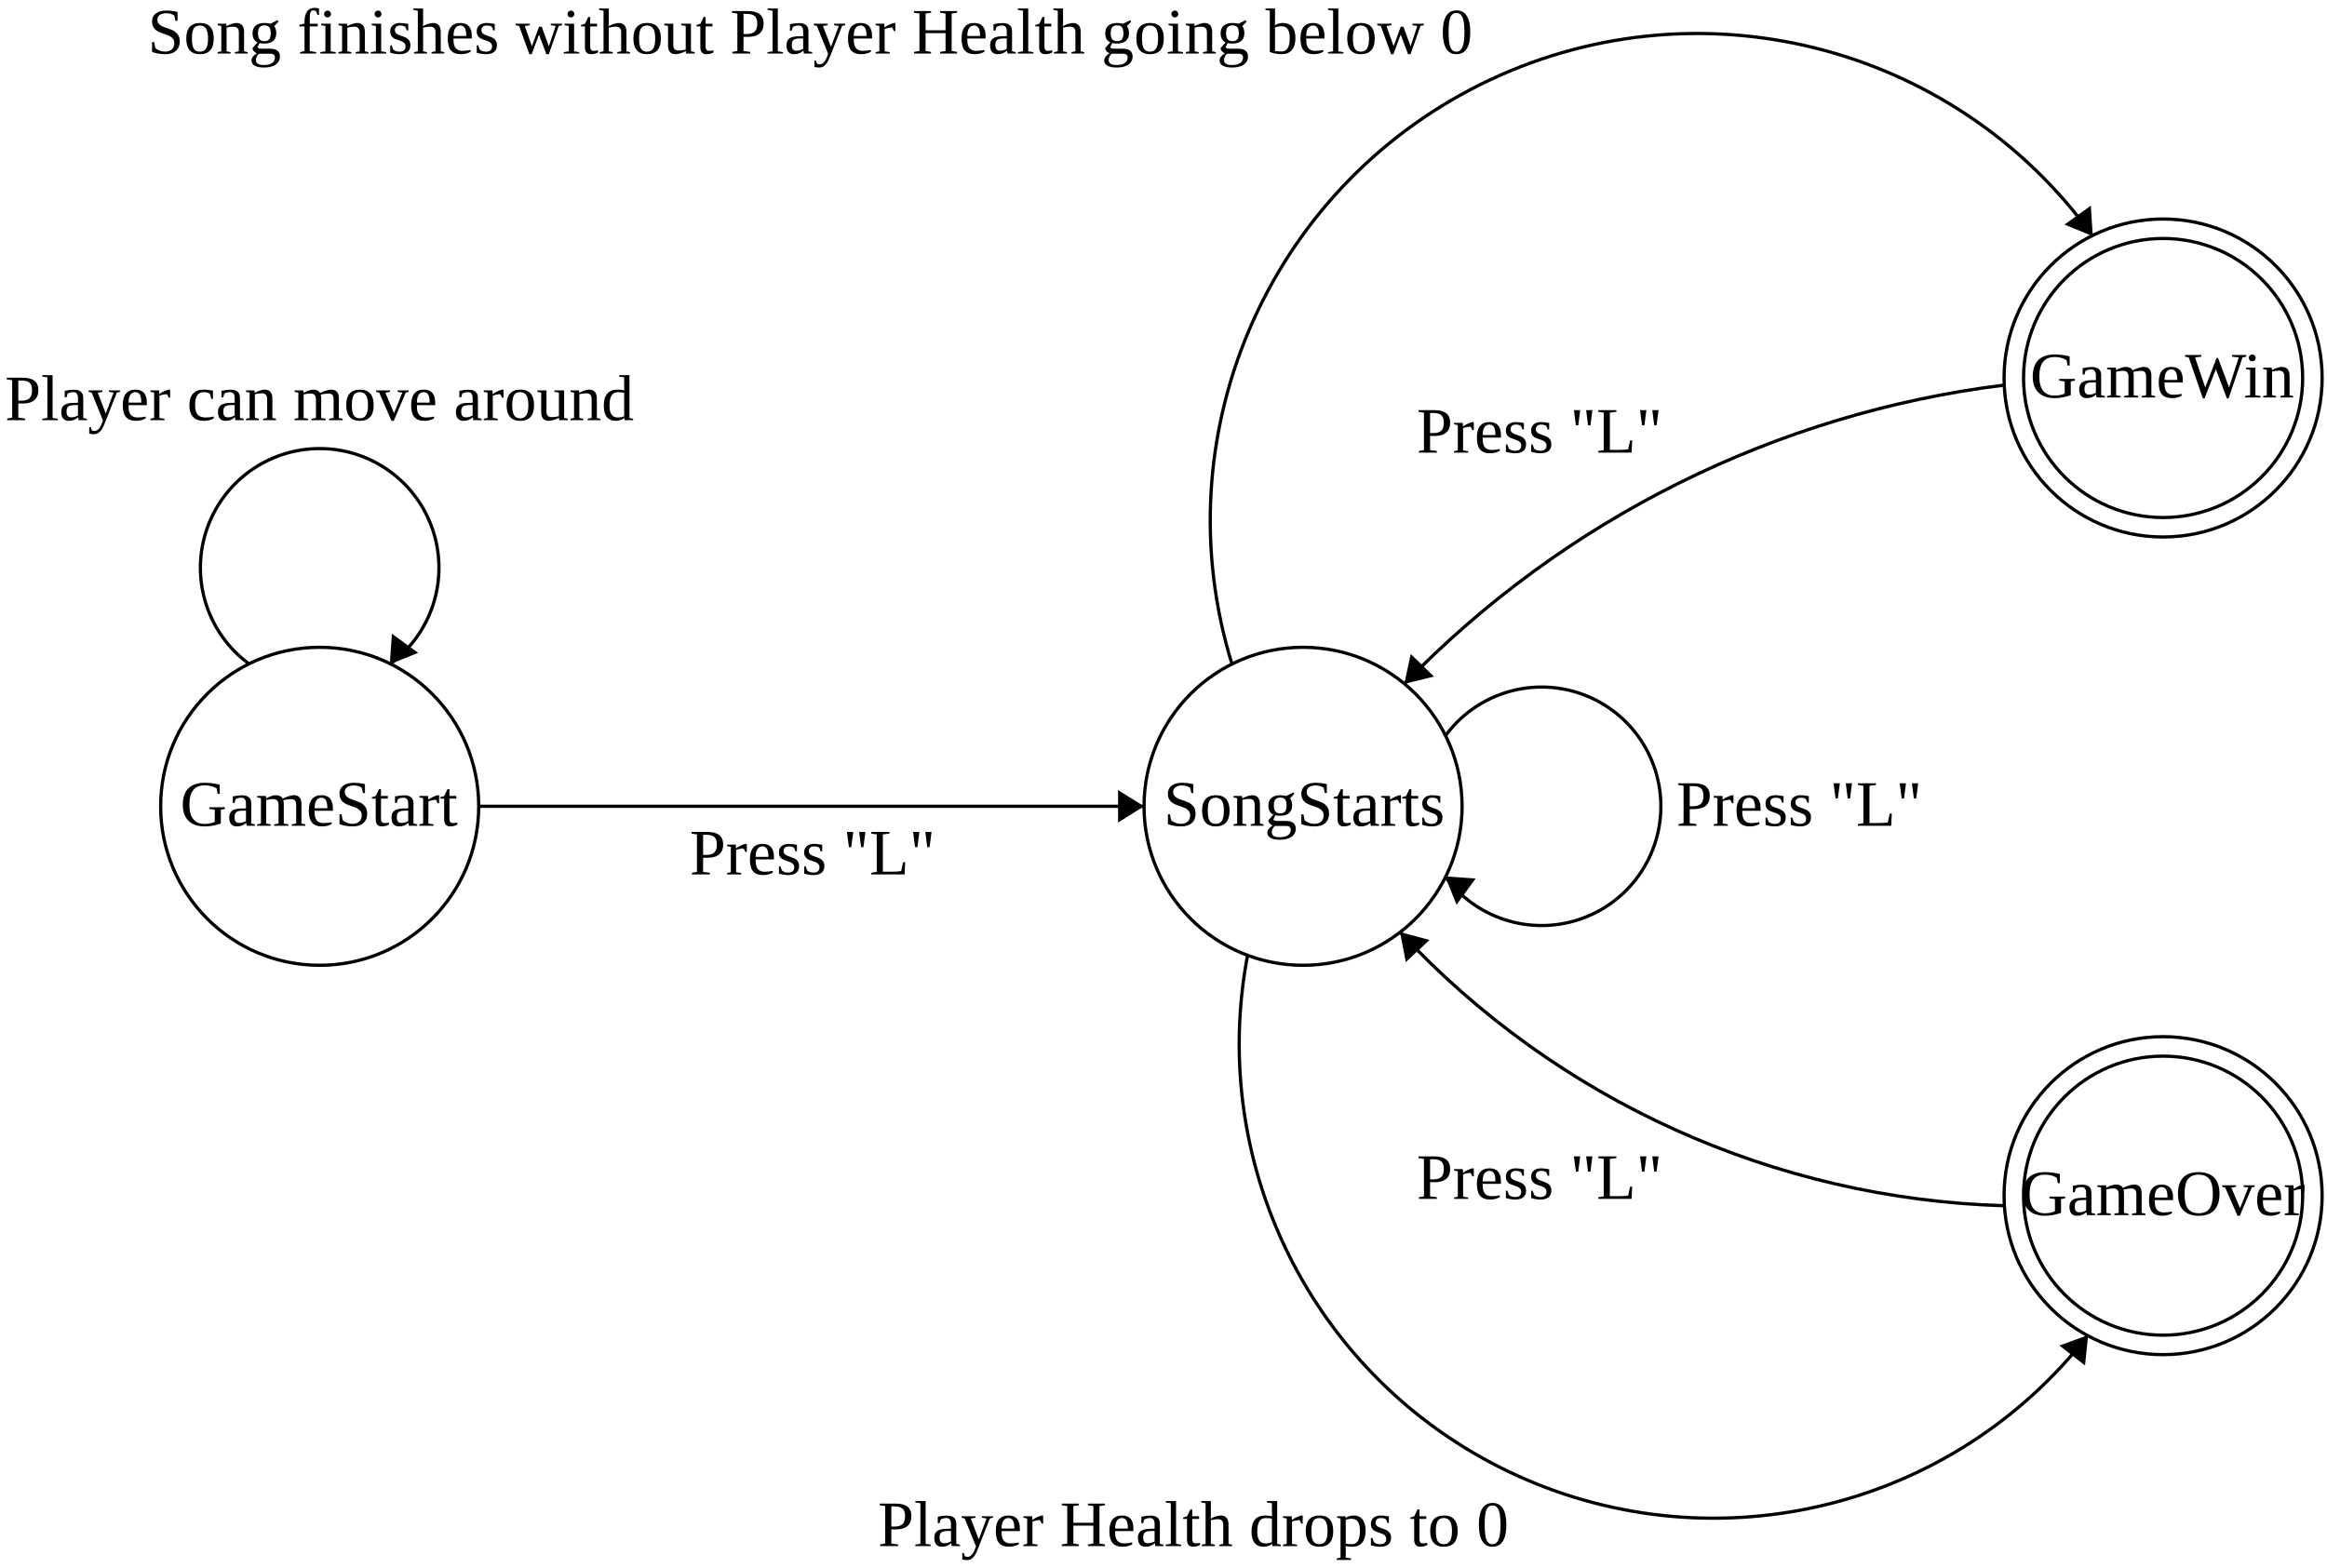
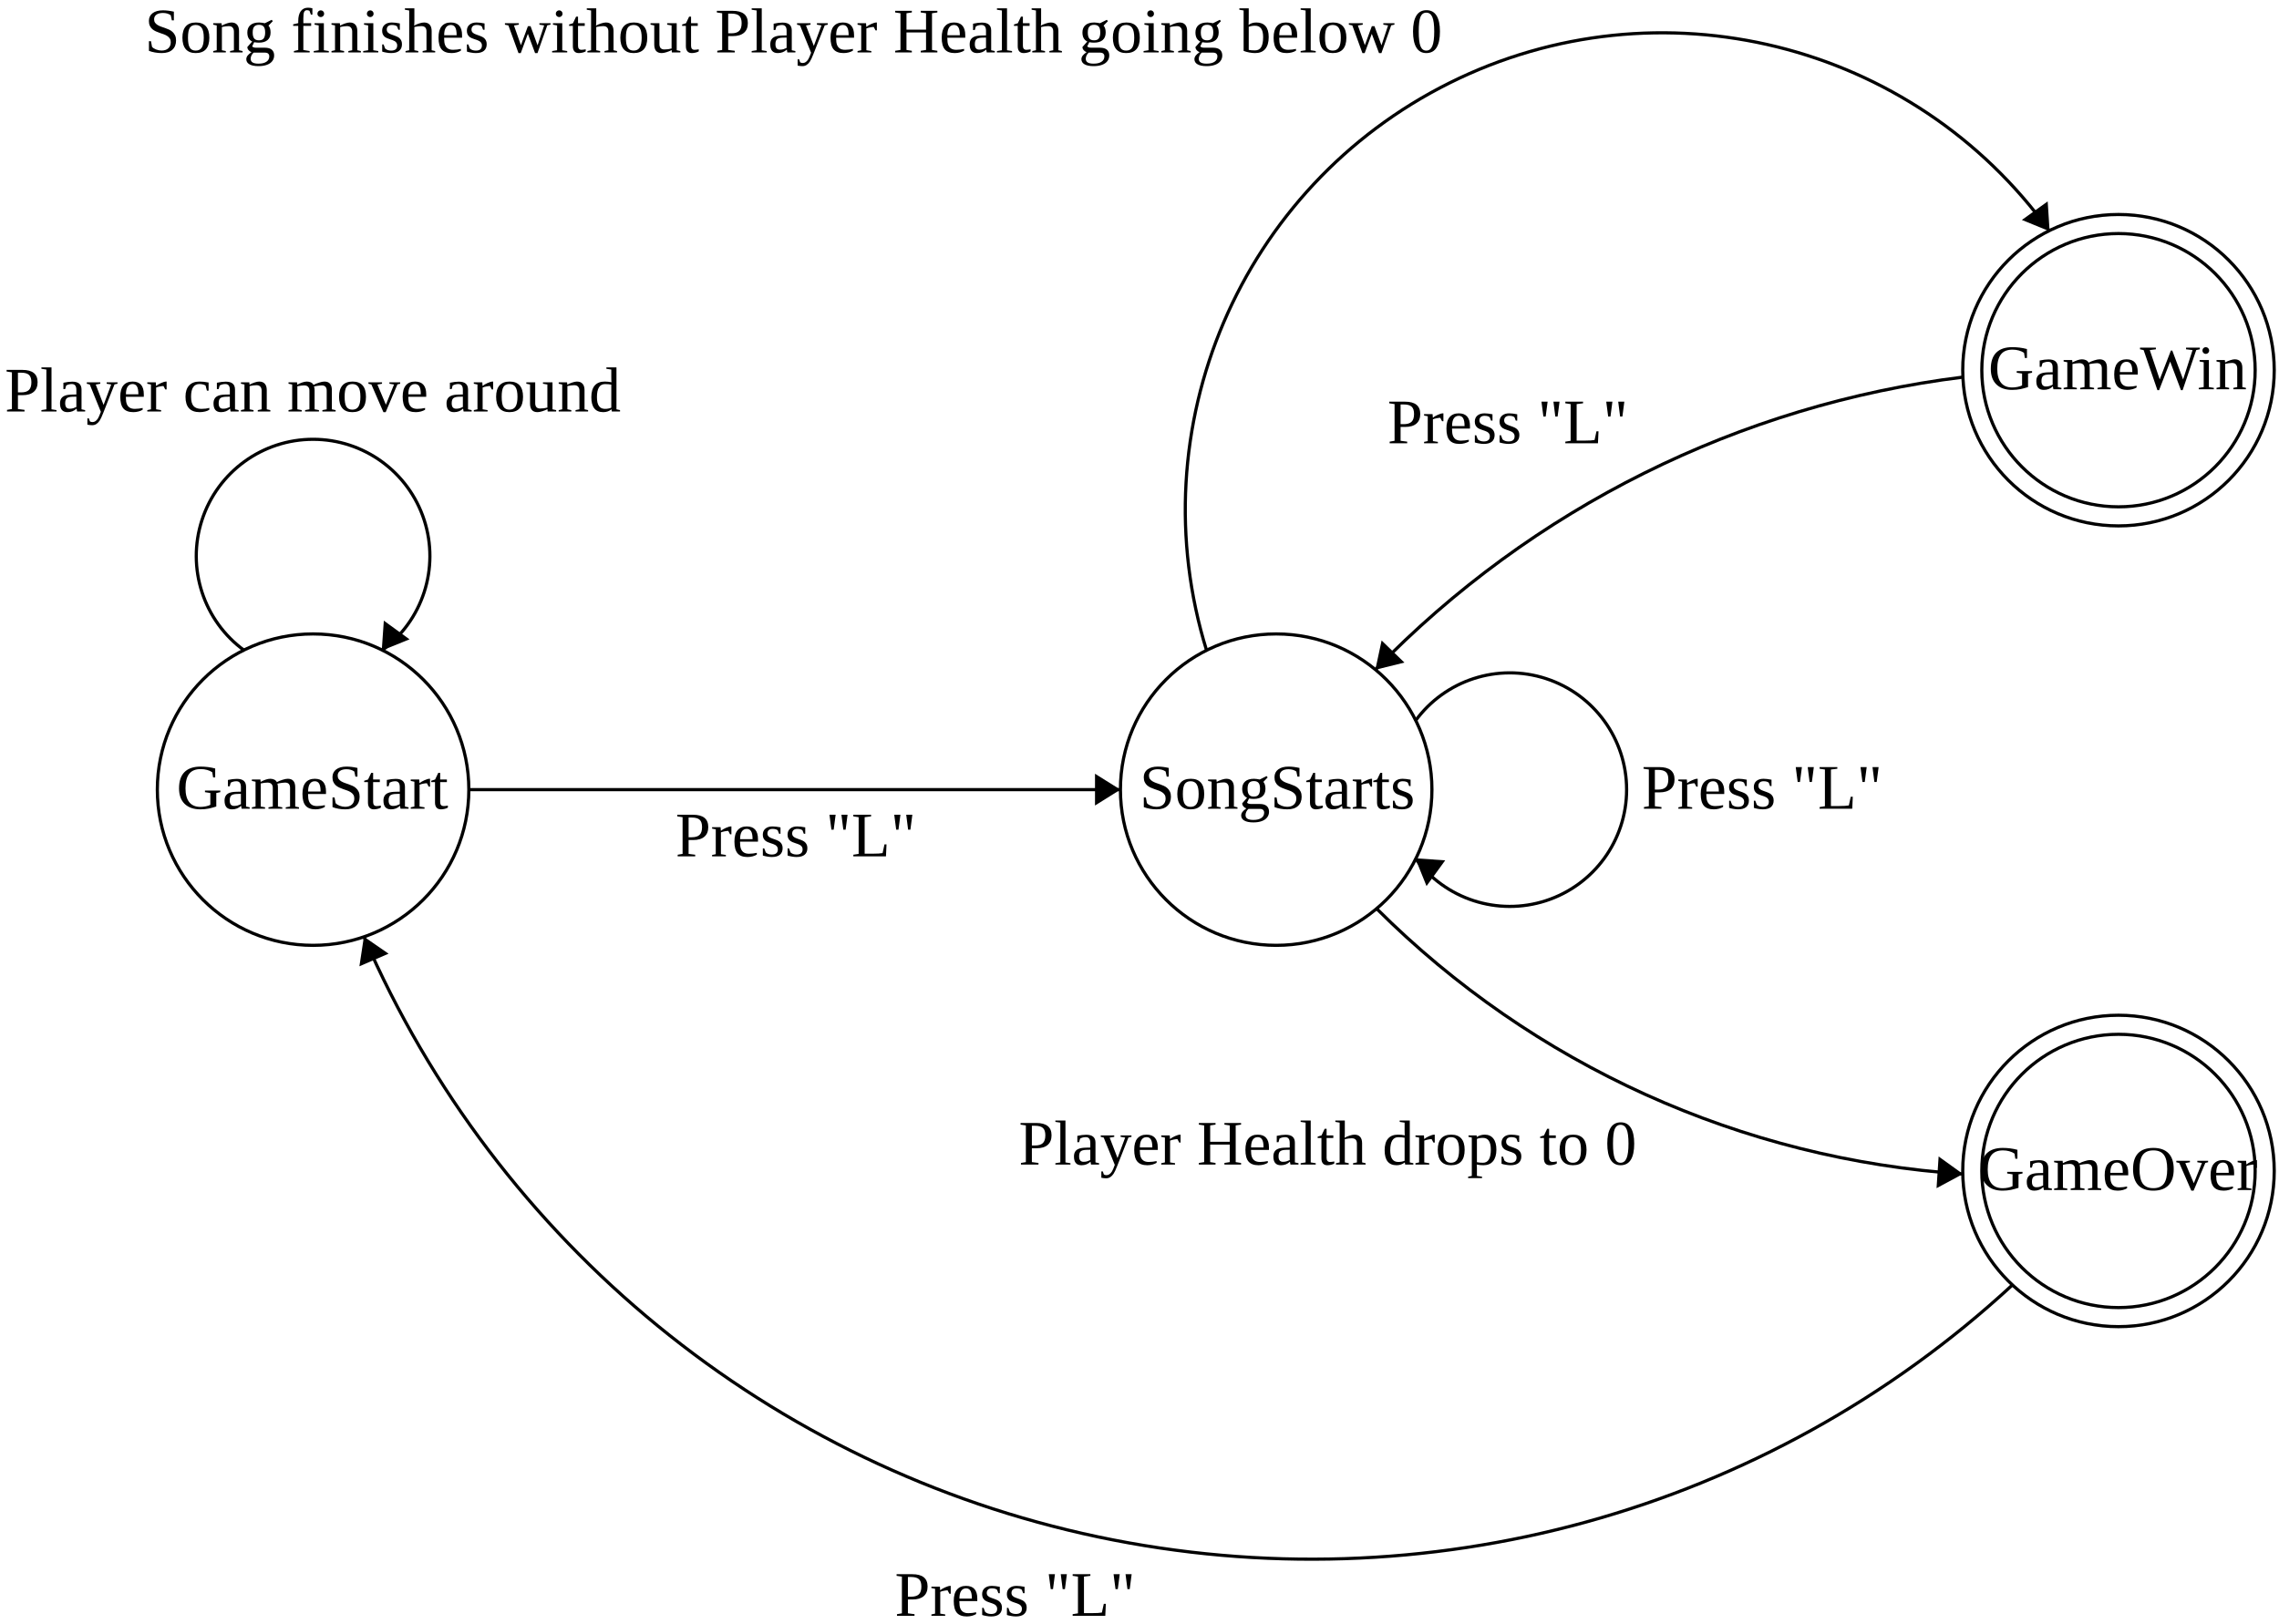
- <svg xmlns="http://www.w3.org/2000/svg" width="717" height="483" version="1.1">
+ <svg xmlns="http://www.w3.org/2000/svg" width="717" height="511" version="1.1">
  <ellipse stroke="black" stroke-width="1" fill="none" cx="666.5" cy="368.5" rx="49" ry="49" />
  <text x="622.5" y="374.5" font-family="Times New Roman" font-size="20">GameOver</text>
  <ellipse stroke="black" stroke-width="1" fill="none" cx="666.5" cy="368.5" rx="43" ry="43" />
  <ellipse stroke="black" stroke-width="1" fill="none" cx="98.5" cy="248.5" rx="49" ry="49" />
  <text x="55.5" y="254.5" font-family="Times New Roman" font-size="20">GameStart</text>
  <ellipse stroke="black" stroke-width="1" fill="none" cx="401.5" cy="248.5" rx="49" ry="49" />
  <text x="358.5" y="254.5" font-family="Times New Roman" font-size="20">SongStarts</text>
  <ellipse stroke="black" stroke-width="1" fill="none" cx="666.5" cy="116.5" rx="49" ry="49" />
  <text x="625.5" y="122.5" font-family="Times New Roman" font-size="20">GameWin</text>
  <ellipse stroke="black" stroke-width="1" fill="none" cx="666.5" cy="116.5" rx="43" ry="43" />
  <polygon stroke="black" stroke-width="1" points="147.5,248.5 352.5,248.5" />
  <polygon fill="black" stroke-width="1" points="352.5,248.5 344.5,243.5 344.5,253.5" />
  <text x="212.5" y="269.5" font-family="Times New Roman" font-size="20">Press "L"</text>
-   <path stroke="black" stroke-width="1" fill="none" d="M 643.404,411.456 A 146.175,146.175 0 0 1 384.452,294.194" />
-   <polygon fill="black" stroke-width="1" points="643.404,411.456 634.547,414.702 642.441,420.84" />
-   <text x="270.5" y="476.5" font-family="Times New Roman" font-size="20">Player Health drops to 0</text>
+   <path stroke="black" stroke-width="1" fill="none" d="M 617.569,369.458 A 287.755,287.755 0 0 1 433.059,285.907" />
+   <polygon fill="black" stroke-width="1" points="617.569,369.458 609.913,363.945 609.258,373.923" />
+   <text x="320.5" y="366.5" font-family="Times New Roman" font-size="20">Player Health drops to 0</text>
  <path stroke="black" stroke-width="1" fill="none" d="M 379.664,204.878 A 150.072,150.072 0 0 1 644.836,72.792" />
  <polygon fill="black" stroke-width="1" points="644.836,72.792 644.225,63.378 636.106,69.216" />
  <text x="45.5" y="16.5" font-family="Times New Roman" font-size="20">Song finishes without Player Health going below 0</text>
  <path stroke="black" stroke-width="1" fill="none" d="M 76.899,204.731 A 36.75,36.75 0 1 1 120.101,204.731" />
  <text x="1.5" y="129.5" font-family="Times New Roman" font-size="20">Player can move around</text>
  <polygon fill="black" stroke-width="1" points="120.101,204.731 128.848,201.198 120.758,195.32" />
  <path stroke="black" stroke-width="1" fill="none" d="M 445.269,226.899 A 36.75,36.75 0 1 1 445.269,270.101" />
  <text x="516.5" y="254.5" font-family="Times New Roman" font-size="20">Press "L"</text>
  <polygon fill="black" stroke-width="1" points="445.269,270.101 448.802,278.848 454.68,270.758" />
-   <path stroke="black" stroke-width="1" fill="none" d="M 617.669,371.613 A 264.854,264.854 0 0 1 431.373,287.253" />
-   <polygon fill="black" stroke-width="1" points="431.373,287.253 433.16,296.516 440.482,289.705" />
-   <text x="436.5" y="369.5" font-family="Times New Roman" font-size="20">Press "L"</text>
  <path stroke="black" stroke-width="1" fill="none" d="M 432.694,210.778 A 310.722,310.722 0 0 1 617.599,118.674" />
  <polygon fill="black" stroke-width="1" points="432.694,210.778 441.852,208.513 434.672,201.553" />
  <text x="436.5" y="139.5" font-family="Times New Roman" font-size="20">Press "L"</text>
+   <path stroke="black" stroke-width="1" fill="none" d="M 633.164,404.349 A 324.827,324.827 0 0 1 114.488,294.769" />
+   <polygon fill="black" stroke-width="1" points="114.488,294.769 113.073,304.097 122.252,300.128" />
+   <text x="281.5" y="508.5" font-family="Times New Roman" font-size="20">Press "L"</text>
</svg>
